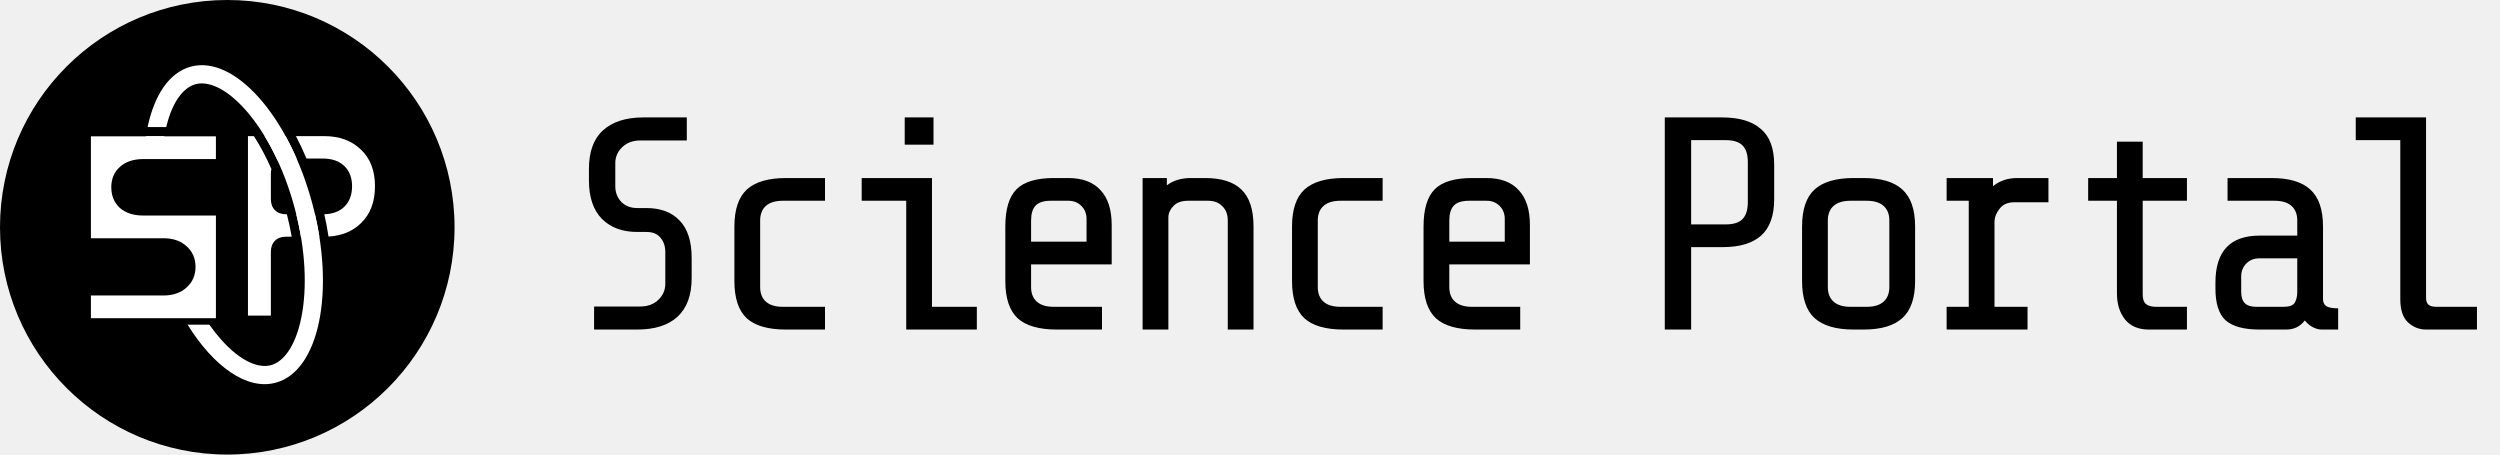
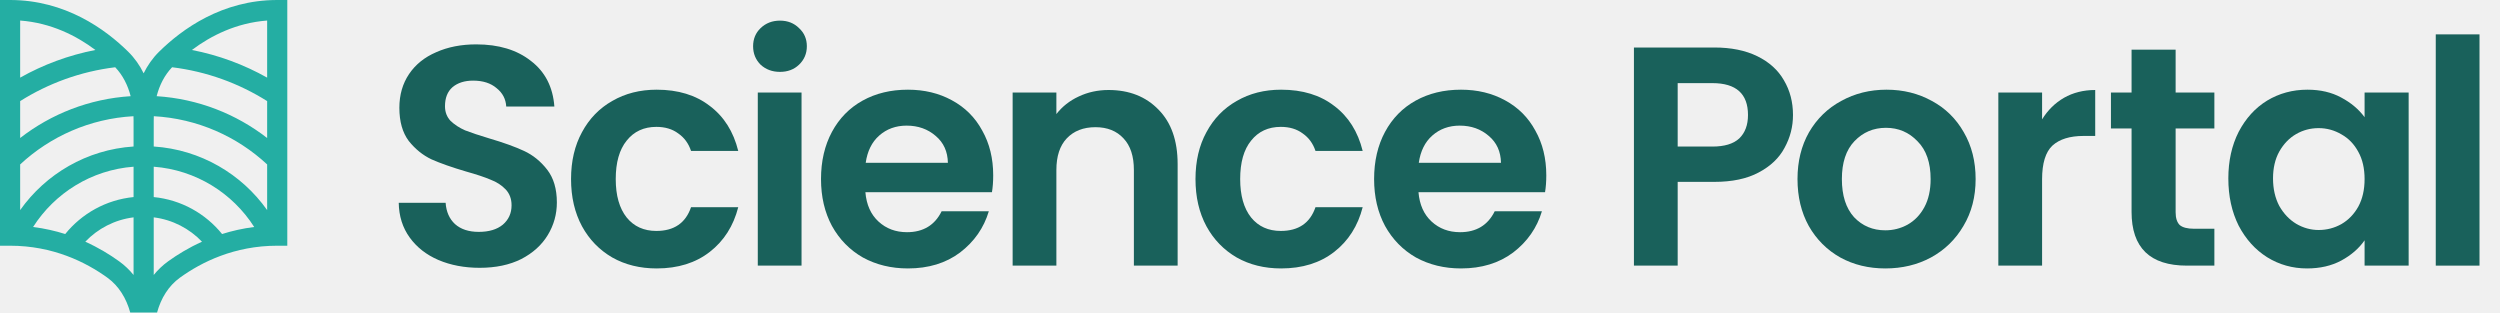
- <svg xmlns="http://www.w3.org/2000/svg" width="220" height="40" viewBox="0 0 220 40" fill="none">
-   <circle cx="20" cy="20" r="20" fill="black" />
-   <path fill-rule="evenodd" clip-rule="evenodd" d="M22.342 11.979H21.82V27.772H23.836V22.172C23.836 21.753 23.956 21.425 24.195 21.186C24.434 20.947 24.762 20.828 25.18 20.828H25.67C25.558 20.183 25.418 19.525 25.247 18.856H25.18C24.762 18.856 24.434 18.737 24.195 18.498C23.956 18.259 23.836 17.93 23.836 17.512V15.295C23.836 15.142 23.852 15.001 23.884 14.872C23.414 13.801 22.892 12.831 22.342 11.979ZM26.482 20.828H28.103C28 20.179 27.872 19.521 27.718 18.856H26.072C26.237 19.523 26.373 20.182 26.482 20.828ZM24.427 14.13C24.634 14.011 24.885 13.951 25.18 13.951H26.101C25.799 13.26 25.475 12.601 25.134 11.979H23.286C23.688 12.64 24.071 13.36 24.427 14.13ZM28.911 20.817C30.071 20.749 31.022 20.357 31.766 19.64C32.587 18.849 32.998 17.766 32.998 16.392C32.998 15.018 32.587 13.943 31.766 13.167C30.945 12.375 29.869 11.979 28.54 11.979H26.042C26.371 12.606 26.682 13.264 26.972 13.951H28.384C29.205 13.951 29.84 14.167 30.288 14.6C30.751 15.033 30.982 15.631 30.982 16.392C30.982 17.154 30.751 17.759 30.288 18.207C29.868 18.612 29.285 18.828 28.538 18.854C28.687 19.515 28.811 20.17 28.911 20.817Z" fill="white" />
-   <path d="M8 26.003H14.385C15.23 26.003 15.907 25.768 16.417 25.299C16.944 24.83 17.206 24.225 17.206 23.484C17.206 22.742 16.944 22.137 16.417 21.668C15.907 21.199 15.23 20.965 14.385 20.965H8V12H19V13.997H12.615C11.738 13.997 11.045 14.232 10.535 14.701C10.041 15.155 9.793 15.745 9.793 16.471C9.793 17.212 10.041 17.817 10.535 18.287C11.045 18.74 11.738 18.967 12.615 18.967H19V28H8V26.003Z" fill="white" />
-   <path fill-rule="evenodd" clip-rule="evenodd" d="M26.512 27.969C27.037 25.406 26.915 21.976 25.936 18.322C24.957 14.669 23.348 11.638 21.612 9.68C19.805 7.643 18.234 7.135 17.214 7.408C16.246 7.667 15.199 8.785 14.629 11.18H12.989C13.581 8.365 14.896 6.372 16.8 5.862C20.641 4.833 25.423 10.226 27.482 17.908C29.54 25.59 28.095 32.652 24.254 33.681C21.732 34.357 18.804 32.264 16.508 28.572H18.425C18.756 29.043 19.096 29.474 19.442 29.863C21.248 31.901 22.82 32.409 23.84 32.136C24.86 31.863 25.966 30.637 26.512 27.969ZM14.292 13.372C14.331 12.886 14.389 12.422 14.465 11.98H12.844C12.775 12.427 12.723 12.892 12.688 13.372H14.292ZM16.992 26.172H15.213C15.473 26.729 15.748 27.264 16.034 27.772H17.895C17.582 27.273 17.28 26.738 16.992 26.172Z" fill="white" />
-   <path d="M60.866 24.467C60.866 25.978 60.448 27.116 59.613 27.88C58.795 28.627 57.613 29 56.066 29H52.279V26.973H56.333C56.99 26.973 57.524 26.778 57.933 26.387C58.342 25.996 58.546 25.524 58.546 24.973V22.2C58.546 21.667 58.404 21.24 58.119 20.92C57.853 20.582 57.444 20.413 56.893 20.413H56.093C54.777 20.413 53.737 20.031 52.973 19.267C52.208 18.484 51.826 17.356 51.826 15.88V14.867C51.826 13.356 52.235 12.227 53.053 11.48C53.888 10.716 55.079 10.333 56.626 10.333H60.439V12.36H56.359C55.702 12.36 55.168 12.556 54.759 12.947C54.35 13.338 54.146 13.809 54.146 14.36V16.387C54.146 16.938 54.324 17.4 54.679 17.773C55.035 18.129 55.497 18.307 56.066 18.307H56.866C58.128 18.307 59.106 18.671 59.799 19.4C60.511 20.129 60.866 21.231 60.866 22.707V24.467ZM69.16 29C67.596 29 66.449 28.671 65.72 28.013C64.992 27.338 64.627 26.244 64.627 24.733V19.933C64.627 18.44 64.992 17.356 65.72 16.68C66.467 16.004 67.614 15.667 69.16 15.667H72.6V17.667H68.894C68.236 17.667 67.738 17.818 67.4 18.12C67.063 18.422 66.894 18.849 66.894 19.4V25.267C66.894 25.818 67.063 26.244 67.4 26.547C67.738 26.849 68.236 27 68.894 27H72.6V29H69.16ZM82.148 10.333V12.733H79.615V10.333H82.148ZM75.828 17.667V15.667H82.015V27H85.962V29H79.748V17.667H75.828ZM93.002 29C91.438 29 90.291 28.671 89.562 28.013C88.834 27.338 88.469 26.244 88.469 24.733V19.933C88.469 18.404 88.798 17.311 89.456 16.653C90.114 15.996 91.207 15.667 92.736 15.667H93.989C95.251 15.667 96.203 16.022 96.843 16.733C97.5 17.427 97.829 18.449 97.829 19.8V23.267H90.736V25.267C90.736 25.818 90.905 26.244 91.243 26.547C91.58 26.849 92.078 27 92.736 27H96.976V29H93.002ZM95.616 19.267C95.616 18.804 95.465 18.422 95.162 18.12C94.86 17.818 94.478 17.667 94.016 17.667H92.469C91.829 17.667 91.376 17.818 91.109 18.12C90.86 18.404 90.736 18.831 90.736 19.4V21.267H95.616V19.267ZM102.684 15.667V16.307C103.235 15.88 103.946 15.667 104.817 15.667H106.044C107.484 15.667 108.55 16.004 109.244 16.68C109.955 17.356 110.31 18.44 110.31 19.933V29H108.044V19.4C108.044 18.867 107.884 18.449 107.564 18.147C107.261 17.827 106.844 17.667 106.31 17.667H104.55C103.964 17.667 103.528 17.827 103.244 18.147C102.959 18.449 102.817 18.778 102.817 19.133V29H100.55V15.667H102.684ZM118.231 29C116.667 29 115.52 28.671 114.791 28.013C114.062 27.338 113.698 26.244 113.698 24.733V19.933C113.698 18.44 114.062 17.356 114.791 16.68C115.538 16.004 116.685 15.667 118.231 15.667H121.671V17.667H117.965C117.307 17.667 116.809 17.818 116.471 18.12C116.133 18.422 115.965 18.849 115.965 19.4V25.267C115.965 25.818 116.133 26.244 116.471 26.547C116.809 26.849 117.307 27 117.965 27H121.671V29H118.231ZM129.806 29C128.241 29 127.095 28.671 126.366 28.013C125.637 27.338 125.272 26.244 125.272 24.733V19.933C125.272 18.404 125.601 17.311 126.259 16.653C126.917 15.996 128.01 15.667 129.539 15.667H130.792C132.055 15.667 133.006 16.022 133.646 16.733C134.303 17.427 134.632 18.449 134.632 19.8V23.267H127.539V25.267C127.539 25.818 127.708 26.244 128.046 26.547C128.383 26.849 128.881 27 129.539 27H133.779V29H129.806ZM132.419 19.267C132.419 18.804 132.268 18.422 131.966 18.12C131.663 17.818 131.281 17.667 130.819 17.667H129.272C128.632 17.667 128.179 17.818 127.912 18.12C127.663 18.404 127.539 18.831 127.539 19.4V21.267H132.419V19.267ZM156.128 17.533C156.128 18.973 155.745 20.04 154.981 20.733C154.217 21.409 153.088 21.747 151.594 21.747H148.821V29H146.501V10.333H151.541C153.052 10.333 154.19 10.671 154.954 11.347C155.737 12.004 156.128 13.053 156.128 14.493V17.533ZM153.808 14.253C153.808 13.578 153.648 13.089 153.328 12.787C153.025 12.484 152.537 12.333 151.861 12.333H148.821V19.747H151.861C152.537 19.747 153.025 19.596 153.328 19.293C153.648 18.973 153.808 18.476 153.808 17.8V14.253ZM168.529 24.733C168.529 26.227 168.155 27.311 167.409 27.987C166.68 28.662 165.542 29 163.995 29H163.115C161.569 29 160.422 28.662 159.675 27.987C158.947 27.311 158.582 26.227 158.582 24.733V19.933C158.582 18.44 158.947 17.356 159.675 16.68C160.422 16.004 161.569 15.667 163.115 15.667H163.995C165.542 15.667 166.68 16.004 167.409 16.68C168.155 17.356 168.529 18.44 168.529 19.933V24.733ZM166.262 19.4C166.262 18.849 166.093 18.422 165.755 18.12C165.418 17.818 164.92 17.667 164.262 17.667H162.849C162.191 17.667 161.693 17.818 161.355 18.12C161.018 18.422 160.849 18.849 160.849 19.4V25.267C160.849 25.818 161.018 26.244 161.355 26.547C161.693 26.849 162.191 27 162.849 27H164.262C164.92 27 165.418 26.849 165.755 26.547C166.093 26.244 166.262 25.818 166.262 25.267V19.4ZM173.25 27V17.667H171.303V15.667H175.383V16.387C175.97 15.907 176.681 15.667 177.516 15.667H180.263V17.8H177.25C176.681 17.8 176.254 17.987 175.97 18.36C175.685 18.716 175.534 19.08 175.516 19.453V27H178.423V29H171.303V27H173.25ZM189.091 29C188.184 29 187.491 28.707 187.011 28.12C186.531 27.533 186.291 26.76 186.291 25.8V17.667H183.758V15.667H186.291V12.467H188.558V15.667H192.451V17.667H188.558V25.933C188.558 26.324 188.655 26.6 188.851 26.76C189.046 26.92 189.349 27 189.758 27H192.451V29H189.091ZM204.292 29C204.061 29 203.803 28.929 203.519 28.787C203.252 28.644 203.021 28.449 202.825 28.2C202.416 28.733 201.874 29 201.199 29H198.825C197.474 29 196.487 28.733 195.865 28.2C195.261 27.649 194.959 26.716 194.959 25.4V24.867C194.959 22.111 196.256 20.733 198.852 20.733H202.159V19.4C202.159 18.849 201.99 18.422 201.652 18.12C201.314 17.818 200.816 17.667 200.159 17.667H196.025V15.667H199.892C201.439 15.667 202.576 16.004 203.305 16.68C204.052 17.356 204.425 18.44 204.425 19.933V26.333C204.425 26.6 204.523 26.804 204.719 26.947C204.932 27.071 205.279 27.133 205.759 27.133V29H204.292ZM200.932 27C201.465 27 201.803 26.876 201.945 26.627C202.087 26.378 202.159 26.058 202.159 25.667V22.733H198.825C198.363 22.733 197.981 22.884 197.679 23.187C197.376 23.489 197.225 23.871 197.225 24.333V25.667C197.225 26.129 197.332 26.467 197.545 26.68C197.759 26.893 198.096 27 198.559 27H200.932ZM213.493 29C212.888 29 212.355 28.787 211.893 28.36C211.448 27.933 211.226 27.258 211.226 26.333V12.333H207.306V10.333H213.493V26.2C213.493 26.484 213.564 26.689 213.706 26.813C213.848 26.938 214.088 27 214.426 27H217.973V29H213.493Z" fill="black" />
+ <svg xmlns="http://www.w3.org/2000/svg" width="224" height="28" viewBox="0 0 224 28" fill="none">
+   <path fill-rule="evenodd" clip-rule="evenodd" d="M0.903 0C5.83 0 9.426 2.601 11.487 4.633C12.073 5.211 12.527 5.867 12.871 6.569C13.215 5.867 13.669 5.211 14.255 4.633C16.316 2.601 19.912 0 24.839 0H25.742V22.016H24.839C20.996 22.016 18.051 23.488 16.126 24.876C15.094 25.621 14.425 26.722 14.074 28H11.668C11.316 26.722 10.648 25.621 9.616 24.876C7.691 23.488 4.746 22.016 0.903 22.016H0V0H0.903ZM11.968 24.637V19.475C10.274 19.686 8.763 20.483 7.643 21.657C8.825 22.189 9.838 22.809 10.672 23.411C11.172 23.772 11.601 24.185 11.968 24.637ZM13.774 24.637V19.475C15.467 19.686 16.979 20.483 18.099 21.657C16.917 22.189 15.904 22.809 15.069 23.411C14.57 23.772 14.141 24.185 13.774 24.637ZM13.774 17.657C16.243 17.903 18.42 19.142 19.898 20.969C20.786 20.688 21.746 20.467 22.777 20.338C20.844 17.309 17.56 15.225 13.774 14.937V17.657ZM23.936 14.733V18.824C21.645 15.589 17.97 13.403 13.774 13.126V10.821C13.774 10.684 13.777 10.548 13.782 10.412C17.696 10.628 21.241 12.229 23.936 14.733ZM11.968 10.821V13.126C7.772 13.403 4.097 15.589 1.806 18.824V14.733C4.501 12.229 8.046 10.628 11.96 10.412C11.965 10.548 11.968 10.684 11.968 10.821ZM5.844 20.969C4.956 20.688 3.996 20.467 2.965 20.338C4.898 17.309 8.182 15.225 11.968 14.937V17.657C9.499 17.903 7.322 19.142 5.844 20.969ZM11.706 8.618C7.988 8.854 4.576 10.215 1.806 12.365V9.059C4.33 7.468 7.221 6.405 10.323 6.026C11.002 6.737 11.451 7.628 11.706 8.618ZM8.548 4.478C6.143 4.944 3.874 5.792 1.806 6.956V1.84C4.578 2.05 6.844 3.2 8.548 4.478ZM23.936 12.365C21.166 10.215 17.754 8.854 14.036 8.618C14.291 7.628 14.74 6.737 15.419 6.026C18.521 6.405 21.411 7.468 23.936 9.059V12.365ZM23.936 6.956C21.868 5.792 19.599 4.944 17.194 4.478C18.898 3.2 21.164 2.05 23.936 1.84V6.956Z" fill="#24AEA3" />
+   <path d="M222.164 3.08V23.8H218.244V3.08H222.164Z" fill="#19615B" />
+   <path d="M199.659 15.988C199.659 14.42 199.967 13.029 200.583 11.816C201.218 10.603 202.067 9.669 203.131 9.016C204.214 8.363 205.418 8.036 206.743 8.036C207.901 8.036 208.909 8.269 209.767 8.736C210.645 9.203 211.345 9.791 211.867 10.5V8.288H215.815V23.8H211.867V21.532C211.363 22.26 210.663 22.867 209.767 23.352C208.89 23.819 207.873 24.052 206.715 24.052C205.409 24.052 204.214 23.716 203.131 23.044C202.067 22.372 201.218 21.429 200.583 20.216C199.967 18.984 199.659 17.575 199.659 15.988ZM211.867 16.044C211.867 15.092 211.681 14.28 211.307 13.608C210.934 12.917 210.43 12.395 209.795 12.04C209.161 11.667 208.479 11.48 207.751 11.48C207.023 11.48 206.351 11.657 205.735 12.012C205.119 12.367 204.615 12.889 204.223 13.58C203.85 14.252 203.663 15.055 203.663 15.988C203.663 16.921 203.85 17.743 204.223 18.452C204.615 19.143 205.119 19.675 205.735 20.048C206.37 20.421 207.042 20.608 207.751 20.608C208.479 20.608 209.161 20.431 209.795 20.076C210.43 19.703 210.934 19.18 211.307 18.508C211.681 17.817 211.867 16.996 211.867 16.044Z" fill="#19615B" />
+   <path d="M194.936 11.508V19.012C194.936 19.535 195.057 19.917 195.3 20.16C195.561 20.384 195.99 20.496 196.588 20.496H198.408V23.8H195.944C192.64 23.8 190.988 22.195 190.988 18.984V11.508H189.14V8.288H190.988V4.452H194.936V8.288H198.408V11.508H194.936Z" fill="#19615B" />
+   <path d="M182.971 10.696C183.475 9.875 184.129 9.231 184.931 8.764C185.753 8.297 186.686 8.064 187.731 8.064V12.18H186.695C185.463 12.18 184.53 12.469 183.895 13.048C183.279 13.627 182.971 14.635 182.971 16.072V23.8H179.051V8.288H182.971V10.696Z" fill="#19615B" />
+   <path d="M168.924 24.052C167.43 24.052 166.086 23.725 164.892 23.072C163.697 22.4 162.754 21.457 162.064 20.244C161.392 19.031 161.056 17.631 161.056 16.044C161.056 14.457 161.401 13.057 162.092 11.844C162.801 10.631 163.762 9.697 164.976 9.044C166.189 8.372 167.542 8.036 169.036 8.036C170.529 8.036 171.882 8.372 173.096 9.044C174.309 9.697 175.261 10.631 175.952 11.844C176.661 13.057 177.016 14.457 177.016 16.044C177.016 17.631 176.652 19.031 175.924 20.244C175.214 21.457 174.244 22.4 173.012 23.072C171.798 23.725 170.436 24.052 168.924 24.052ZM168.924 20.636C169.633 20.636 170.296 20.468 170.912 20.132C171.546 19.777 172.05 19.255 172.424 18.564C172.797 17.873 172.984 17.033 172.984 16.044C172.984 14.569 172.592 13.44 171.808 12.656C171.042 11.853 170.1 11.452 168.98 11.452C167.86 11.452 166.917 11.853 166.152 12.656C165.405 13.44 165.032 14.569 165.032 16.044C165.032 17.519 165.396 18.657 166.124 19.46C166.87 20.244 167.804 20.636 168.924 20.636Z" fill="#19615B" />
+   <path d="M160.652 10.304C160.652 11.349 160.4 12.329 159.896 13.244C159.411 14.159 158.636 14.896 157.572 15.456C156.527 16.016 155.202 16.296 153.596 16.296H150.32V23.8H146.4V4.256H153.596C155.108 4.256 156.396 4.517 157.46 5.04C158.524 5.563 159.318 6.281 159.84 7.196C160.382 8.111 160.652 9.147 160.652 10.304ZM153.428 13.132C154.511 13.132 155.314 12.889 155.836 12.404C156.359 11.9 156.62 11.2 156.62 10.304C156.62 8.4 155.556 7.448 153.428 7.448H150.32V13.132H153.428Z" fill="#19615B" />
+   <path d="M138.548 15.708C138.548 16.268 138.51 16.772 138.436 17.22H127.096C127.189 18.34 127.581 19.217 128.272 19.852C128.962 20.487 129.812 20.804 130.82 20.804C132.276 20.804 133.312 20.179 133.928 18.928H138.156C137.708 20.421 136.849 21.653 135.58 22.624C134.31 23.576 132.752 24.052 130.904 24.052C129.41 24.052 128.066 23.725 126.872 23.072C125.696 22.4 124.772 21.457 124.1 20.244C123.446 19.031 123.12 17.631 123.12 16.044C123.12 14.439 123.446 13.029 124.1 11.816C124.753 10.603 125.668 9.669 126.844 9.016C128.02 8.363 129.373 8.036 130.904 8.036C132.378 8.036 133.694 8.353 134.852 8.988C136.028 9.623 136.933 10.528 137.568 11.704C138.221 12.861 138.548 14.196 138.548 15.708ZM134.488 14.588C134.469 13.58 134.105 12.777 133.396 12.18C132.686 11.564 131.818 11.256 130.792 11.256C129.821 11.256 129 11.555 128.328 12.152C127.674 12.731 127.273 13.543 127.124 14.588H134.488Z" fill="#19615B" />
+   <path d="M107.116 16.044C107.116 14.439 107.442 13.039 108.096 11.844C108.749 10.631 109.654 9.697 110.812 9.044C111.969 8.372 113.294 8.036 114.788 8.036C116.71 8.036 118.297 8.521 119.548 9.492C120.817 10.444 121.666 11.788 122.096 13.524H117.868C117.644 12.852 117.261 12.329 116.72 11.956C116.197 11.564 115.544 11.368 114.76 11.368C113.64 11.368 112.753 11.779 112.1 12.6C111.446 13.403 111.12 14.551 111.12 16.044C111.12 17.519 111.446 18.667 112.1 19.488C112.753 20.291 113.64 20.692 114.76 20.692C116.346 20.692 117.382 19.983 117.868 18.564H122.096C121.666 20.244 120.817 21.579 119.548 22.568C118.278 23.557 116.692 24.052 114.788 24.052C113.294 24.052 111.969 23.725 110.812 23.072C109.654 22.4 108.749 21.467 108.096 20.272C107.442 19.059 107.116 17.649 107.116 16.044Z" fill="#19615B" />
+   <path d="M99.328 8.064C101.176 8.064 102.669 8.652 103.808 9.828C104.947 10.985 105.516 12.609 105.516 14.7V23.8H101.596V15.232C101.596 14 101.288 13.057 100.672 12.404C100.056 11.732 99.216 11.396 98.152 11.396C97.069 11.396 96.211 11.732 95.576 12.404C94.96 13.057 94.652 14 94.652 15.232V23.8H90.732V8.288H94.652V10.22C95.175 9.548 95.837 9.025 96.64 8.652C97.461 8.26 98.357 8.064 99.328 8.064Z" fill="#19615B" />
+   <path d="M88.991 15.708C88.991 16.268 88.954 16.772 88.879 17.22H77.539C77.632 18.34 78.024 19.217 78.715 19.852C79.406 20.487 80.255 20.804 81.263 20.804C82.719 20.804 83.755 20.179 84.371 18.928H88.599C88.151 20.421 87.292 21.653 86.023 22.624C84.754 23.576 83.195 24.052 81.347 24.052C79.854 24.052 78.51 23.725 77.315 23.072C76.139 22.4 75.215 21.457 74.543 20.244C73.89 19.031 73.563 17.631 73.563 16.044C73.563 14.439 73.89 13.029 74.543 11.816C75.196 10.603 76.111 9.669 77.287 9.016C78.463 8.363 79.816 8.036 81.347 8.036C82.822 8.036 84.138 8.353 85.295 8.988C86.471 9.623 87.376 10.528 88.011 11.704C88.664 12.861 88.991 14.196 88.991 15.708ZM84.931 14.588C84.912 13.58 84.548 12.777 83.839 12.18C83.13 11.564 82.262 11.256 81.235 11.256C80.264 11.256 79.443 11.555 78.771 12.152C78.118 12.731 77.716 13.543 77.567 14.588H84.931Z" fill="#19615B" />
+   <path d="M69.886 6.44C69.195 6.44 68.617 6.225 68.15 5.796C67.702 5.348 67.478 4.797 67.478 4.144C67.478 3.491 67.702 2.949 68.15 2.52C68.617 2.072 69.195 1.848 69.886 1.848C70.577 1.848 71.146 2.072 71.594 2.52C72.061 2.949 72.294 3.491 72.294 4.144C72.294 4.797 72.061 5.348 71.594 5.796C71.146 6.225 70.577 6.44 69.886 6.44ZM71.818 8.288V23.8H67.898V8.288H71.818Z" fill="#19615B" />
+   <path d="M51.166 16.044C51.166 14.439 51.493 13.039 52.146 11.844C52.799 10.631 53.705 9.697 54.862 9.044C56.019 8.372 57.345 8.036 58.838 8.036C60.761 8.036 62.347 8.521 63.598 9.492C64.867 10.444 65.717 11.788 66.146 13.524H61.918C61.694 12.852 61.311 12.329 60.77 11.956C60.247 11.564 59.594 11.368 58.81 11.368C57.69 11.368 56.803 11.779 56.15 12.6C55.497 13.403 55.17 14.551 55.17 16.044C55.17 17.519 55.497 18.667 56.15 19.488C56.803 20.291 57.69 20.692 58.81 20.692C60.397 20.692 61.433 19.983 61.918 18.564H66.146C65.717 20.244 64.867 21.579 63.598 22.568C62.329 23.557 60.742 24.052 58.838 24.052C57.345 24.052 56.019 23.725 54.862 23.072C53.705 22.4 52.799 21.467 52.146 20.272C51.493 19.059 51.166 17.649 51.166 16.044Z" fill="#19615B" />
+   <path d="M42.98 23.996C41.617 23.996 40.385 23.763 39.283 23.296C38.201 22.829 37.342 22.157 36.708 21.28C36.073 20.403 35.746 19.367 35.727 18.172H39.928C39.983 18.975 40.264 19.609 40.767 20.076C41.29 20.543 41.999 20.776 42.895 20.776C43.81 20.776 44.529 20.561 45.051 20.132C45.574 19.684 45.836 19.105 45.836 18.396C45.836 17.817 45.658 17.341 45.303 16.968C44.949 16.595 44.501 16.305 43.959 16.1C43.437 15.876 42.709 15.633 41.776 15.372C40.506 14.999 39.47 14.635 38.667 14.28C37.883 13.907 37.202 13.356 36.623 12.628C36.063 11.881 35.783 10.892 35.783 9.66C35.783 8.503 36.073 7.495 36.651 6.636C37.23 5.777 38.042 5.124 39.087 4.676C40.133 4.209 41.328 3.976 42.672 3.976C44.688 3.976 46.321 4.471 47.572 5.46C48.841 6.431 49.541 7.793 49.672 9.548H45.359C45.322 8.876 45.033 8.325 44.492 7.896C43.969 7.448 43.269 7.224 42.392 7.224C41.626 7.224 41.01 7.42 40.544 7.812C40.096 8.204 39.871 8.773 39.871 9.52C39.871 10.043 40.039 10.481 40.376 10.836C40.73 11.172 41.16 11.452 41.663 11.676C42.186 11.881 42.914 12.124 43.847 12.404C45.117 12.777 46.153 13.151 46.956 13.524C47.758 13.897 48.449 14.457 49.028 15.204C49.606 15.951 49.895 16.931 49.895 18.144C49.895 19.189 49.625 20.16 49.084 21.056C48.542 21.952 47.749 22.671 46.703 23.212C45.658 23.735 44.417 23.996 42.98 23.996Z" fill="#19615B" />
</svg>
